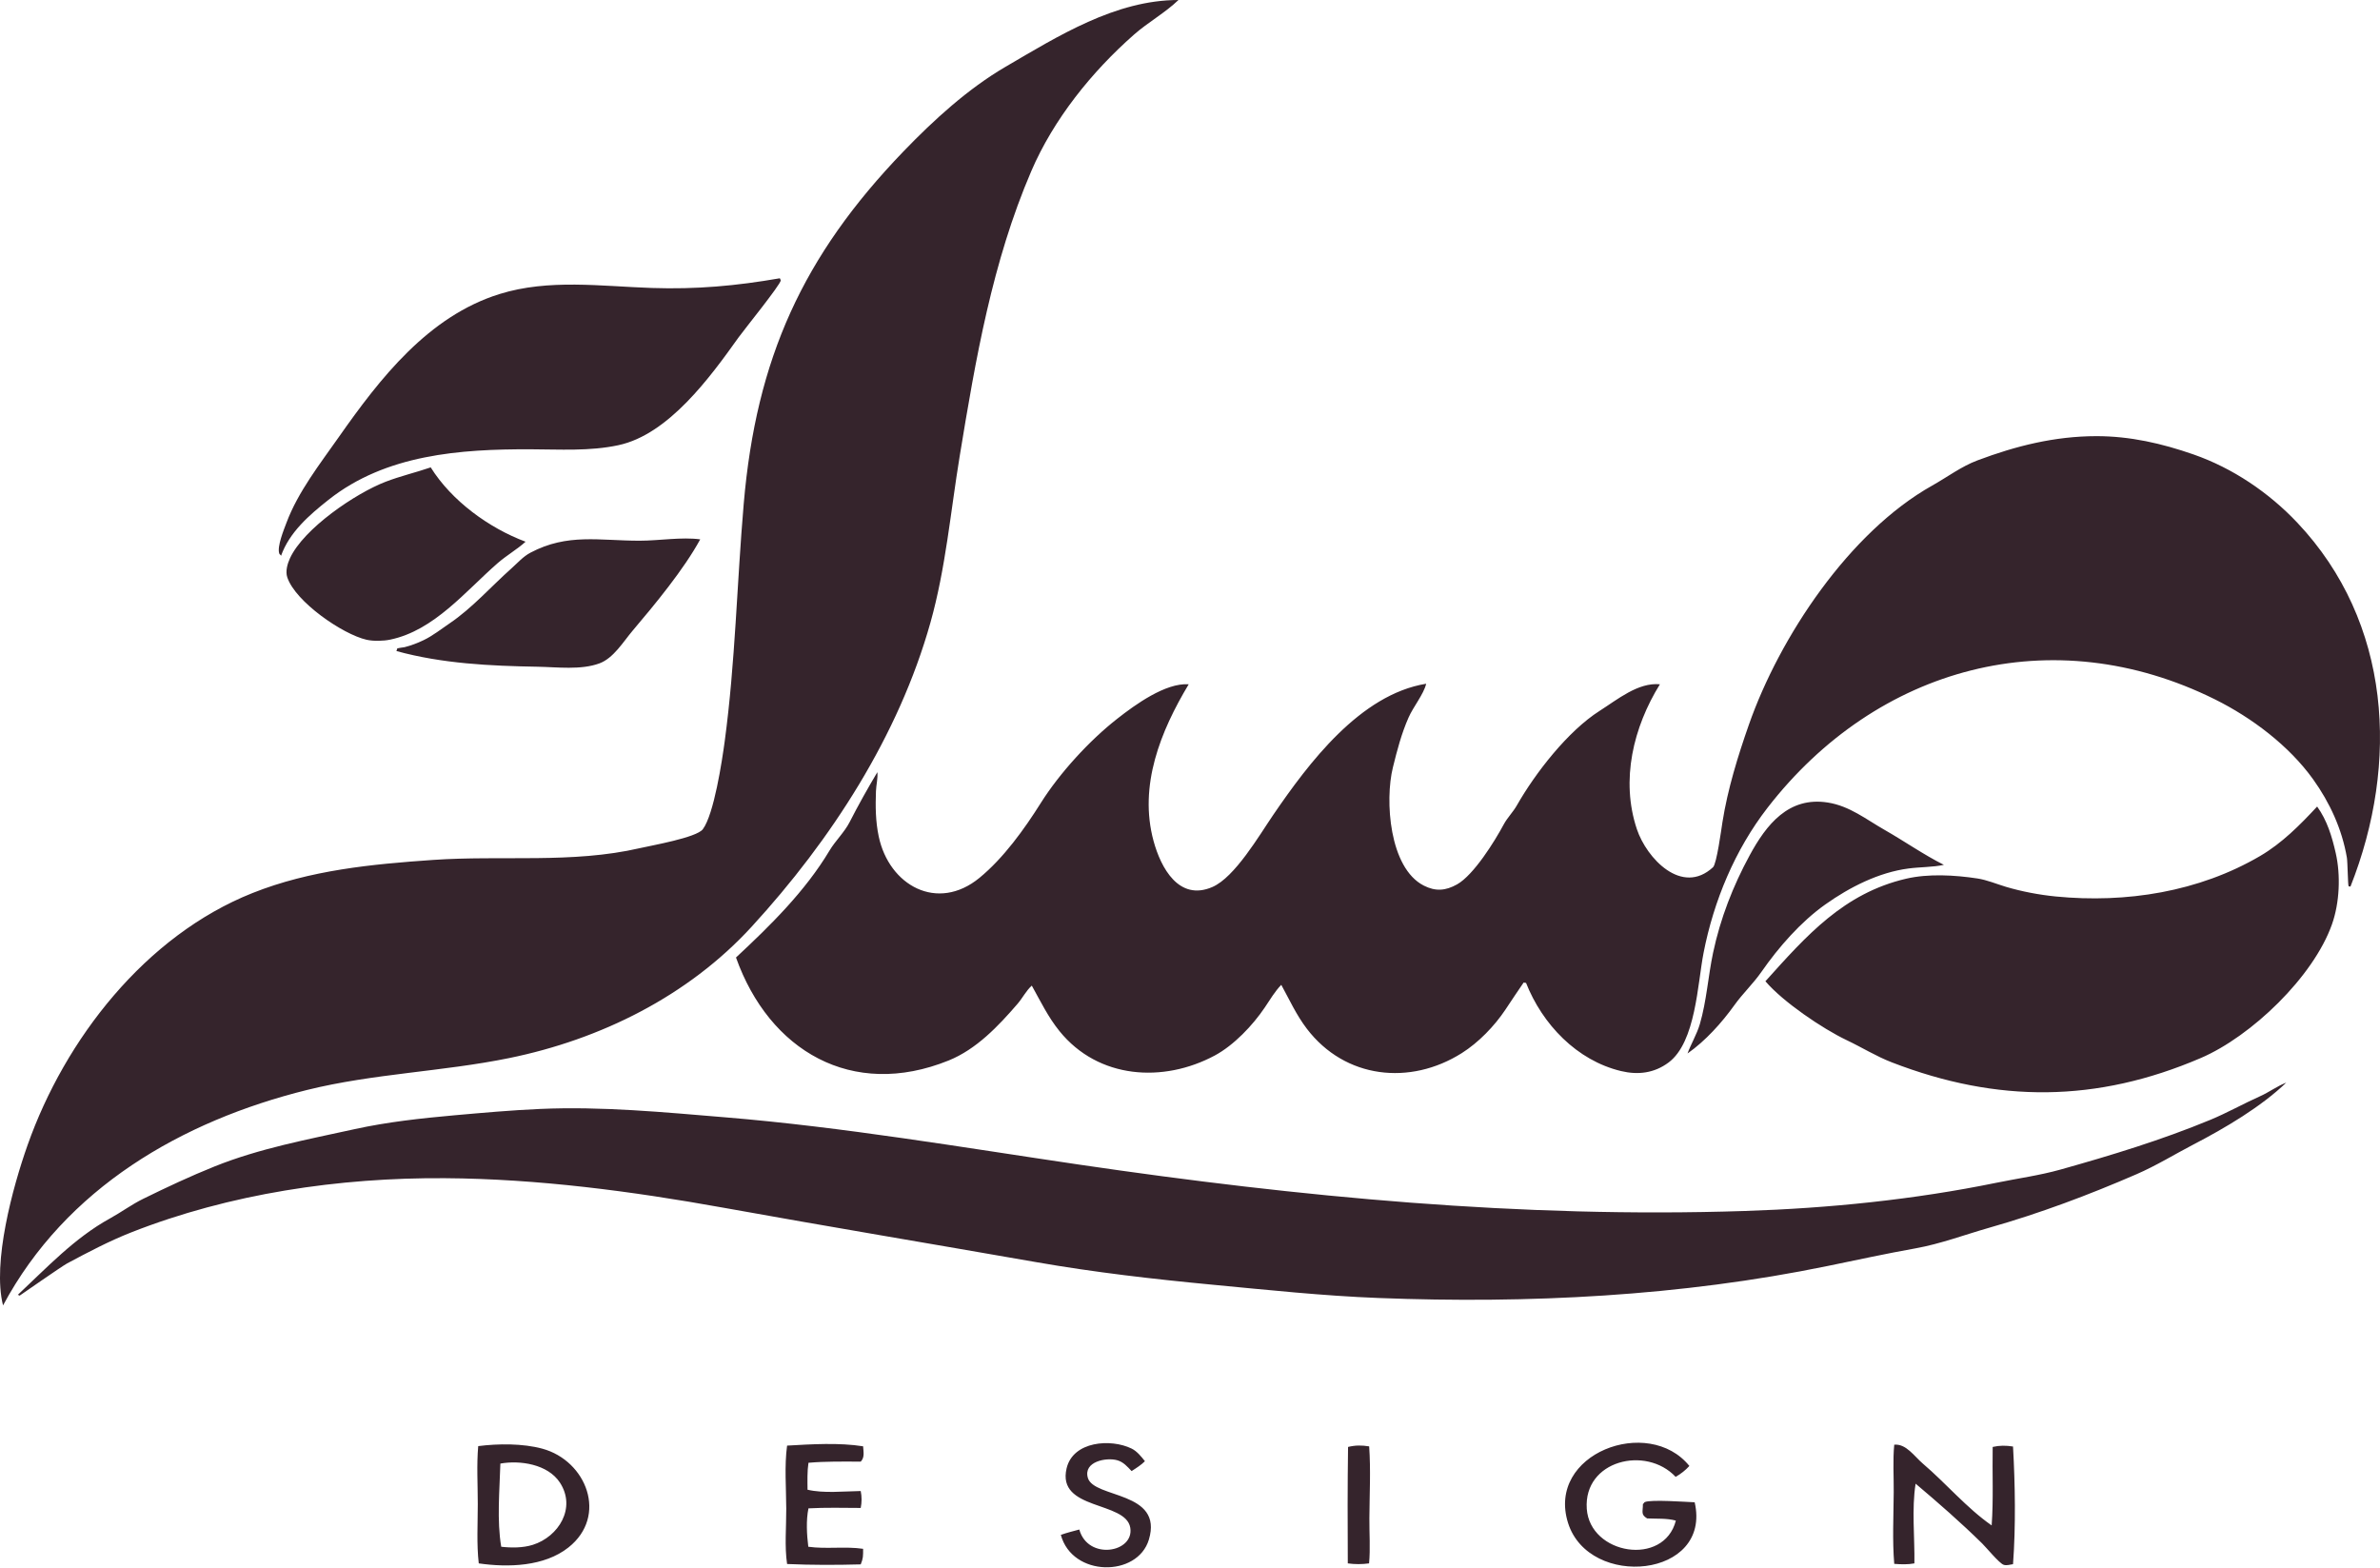
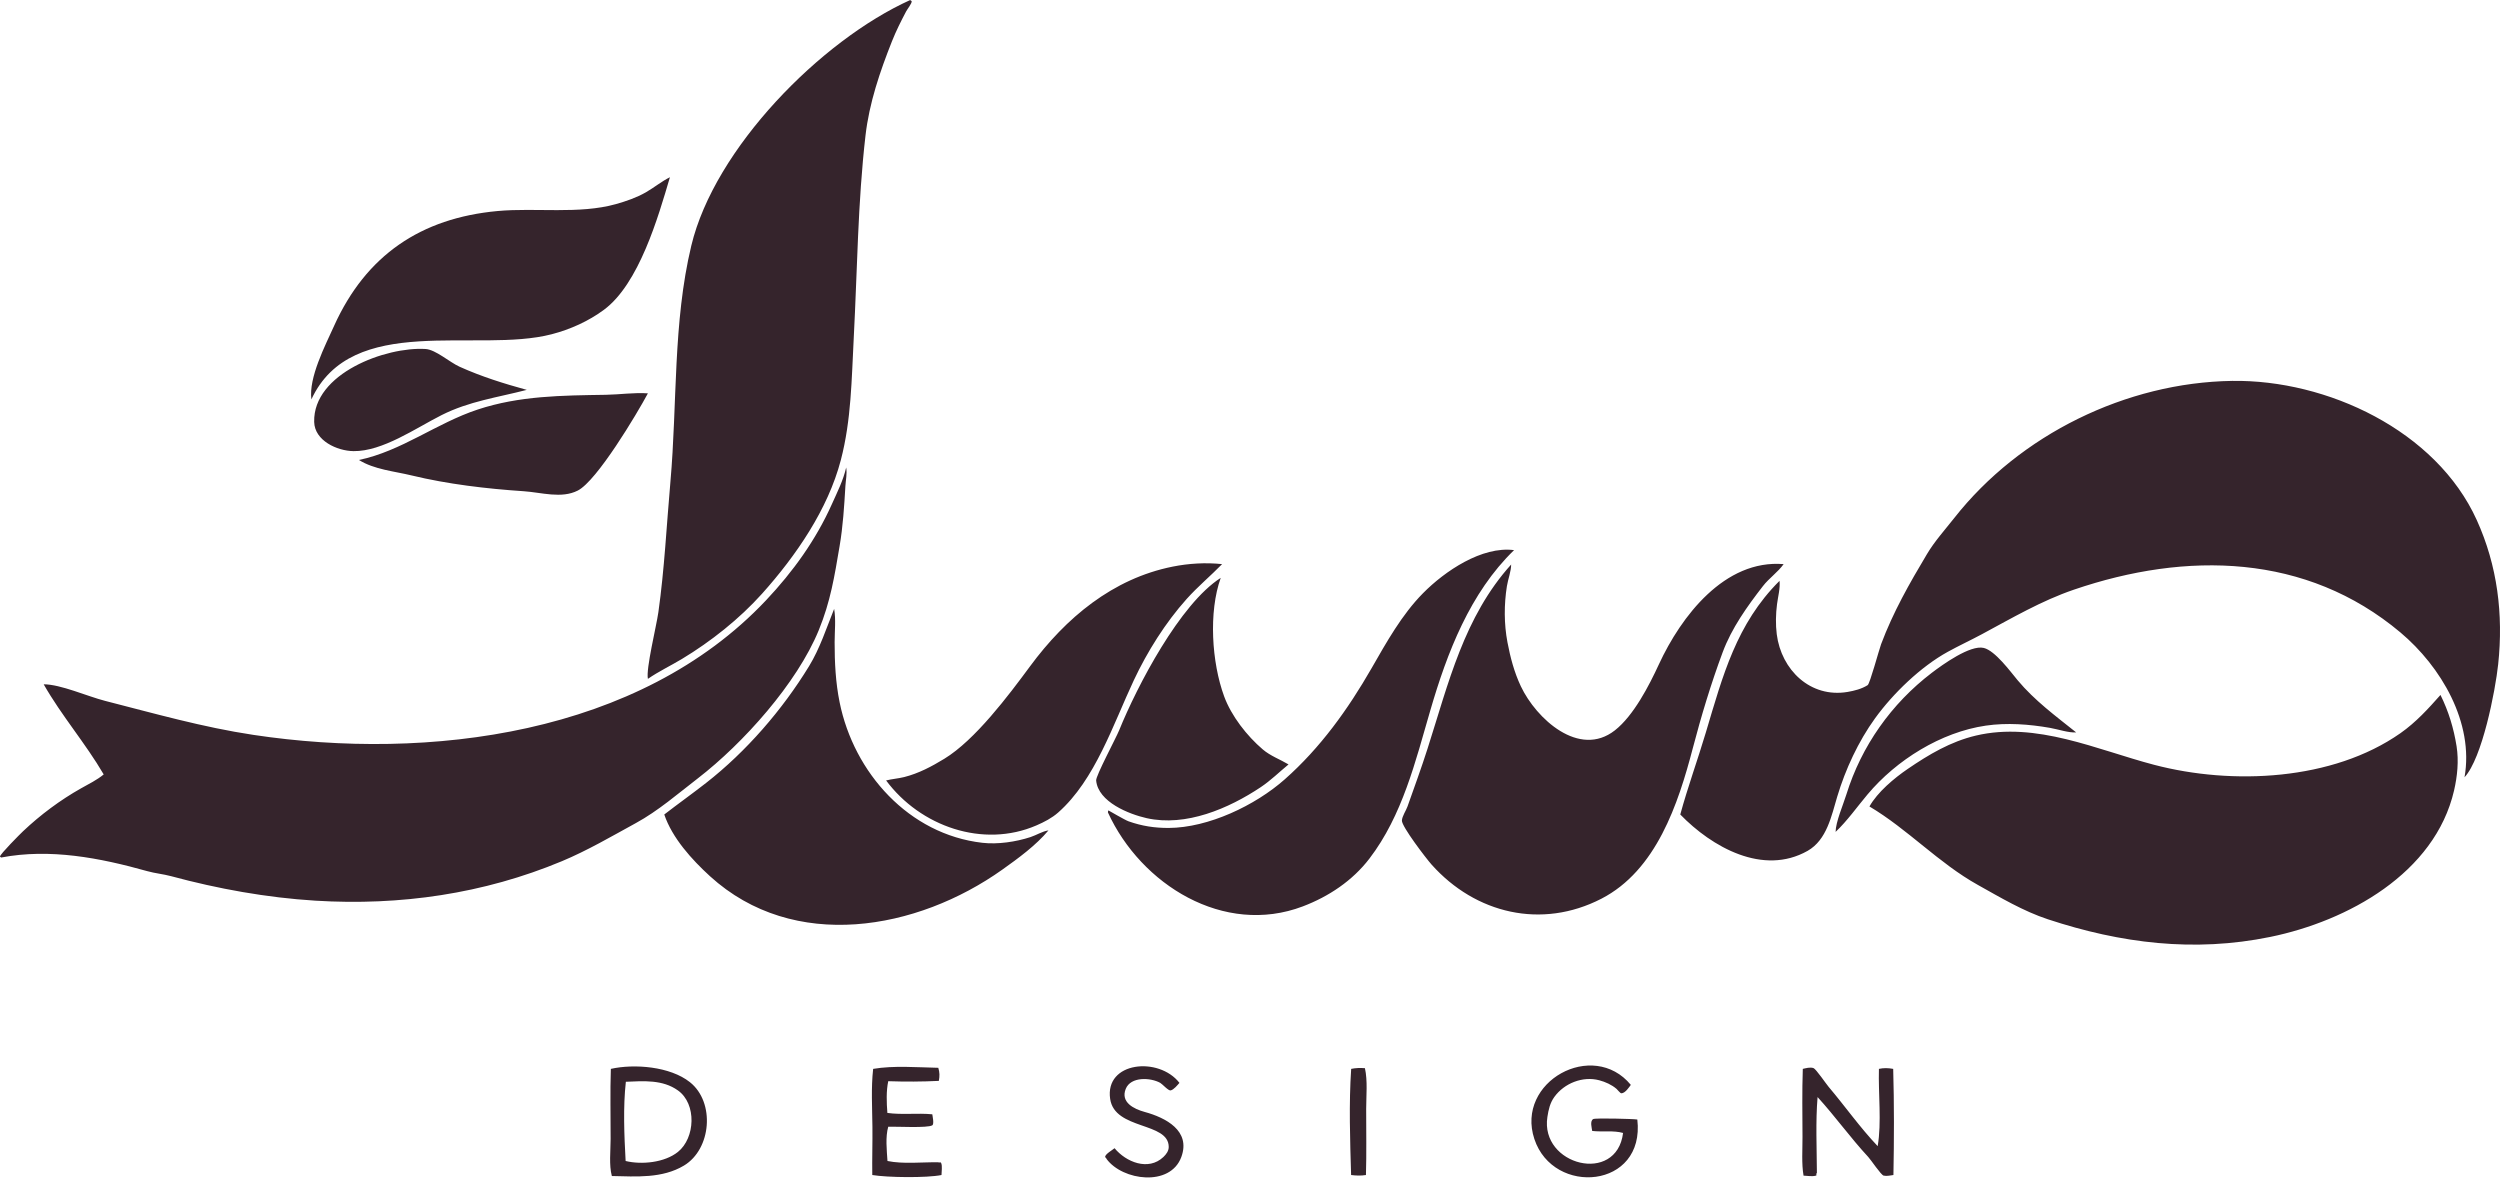
- <svg xmlns="http://www.w3.org/2000/svg" version="1.1" width="100mm" height="65.851mm" viewBox="0 0 100 65.851">
+ <svg xmlns="http://www.w3.org/2000/svg" version="1.1" width="100mm" height="47.098mm" viewBox="0 0 100 47.098">
  <g id="wordmark">
-     <path id="misk06-engrave" fill="#35242C" fill-rule="nonzero" stroke="none" d="M98.757,37.255 C98.749,37.23 98.695,37.257 98.681,37.235 C98.649,37.188 98.64,36.222 98.609,36.037 C98.406,34.842 97.893,33.723 97.19,32.743 C96.173,31.326 94.609,30.151 93.067,29.385 C86.237,25.994 78.865,28.002 74.264,33.941 C72.898,35.705 72.005,37.85 71.579,40.031 C71.325,41.324 71.254,43.79 70.106,44.643 C69.511,45.086 68.83,45.174 68.11,45.001 C66.256,44.556 64.807,43.041 64.117,41.291 C64.09,41.311 64.049,41.275 64.017,41.284 C64.005,41.288 63.322,42.317 63.249,42.426 C62.789,43.114 62.123,43.803 61.421,44.246 C59.249,45.618 56.517,45.328 54.911,43.225 C54.466,42.642 54.181,42.008 53.835,41.378 C53.571,41.648 53.358,42.008 53.144,42.327 C52.638,43.079 51.844,43.917 51.04,44.348 C48.878,45.506 46.15,45.34 44.518,43.325 C44.038,42.732 43.719,42.069 43.353,41.411 C43.115,41.624 42.965,41.931 42.754,42.176 C41.949,43.11 41.026,44.085 39.859,44.557 C35.798,46.198 32.318,44.145 30.924,40.23 C32.365,38.889 33.836,37.441 34.853,35.738 C35.101,35.323 35.478,34.972 35.699,34.54 C36.059,33.835 36.461,33.118 36.864,32.443 C36.89,32.707 36.815,32.97 36.805,33.242 C36.781,33.883 36.788,34.513 36.92,35.139 C37.354,37.205 39.386,38.337 41.157,36.881 C42.168,36.049 43.037,34.841 43.729,33.741 C44.525,32.477 45.771,31.115 46.947,30.195 C47.697,29.607 48.974,28.681 49.946,28.75 C48.767,30.713 47.834,33.007 48.47,35.339 C48.775,36.458 49.531,37.878 50.94,37.268 C51.887,36.857 52.913,35.092 53.495,34.241 C54.984,32.063 57.147,29.178 59.924,28.727 C59.817,29.173 59.385,29.688 59.183,30.148 C58.883,30.827 58.703,31.523 58.525,32.244 C58.183,33.621 58.368,36.468 59.824,37.209 C60.319,37.461 60.741,37.427 61.222,37.157 C61.925,36.76 62.803,35.346 63.181,34.64 C63.333,34.356 63.573,34.121 63.732,33.841 C64.507,32.48 65.878,30.714 67.211,29.867 C67.958,29.393 68.829,28.662 69.744,28.75 C68.63,30.548 68.084,32.772 68.777,34.84 C69.186,36.061 70.667,37.646 71.976,36.437 C72.13,36.294 72.325,34.84 72.372,34.54 C72.592,33.152 73.02,31.769 73.483,30.447 C74.772,26.767 77.701,22.355 81.187,20.4 C81.816,20.047 82.41,19.597 83.084,19.344 C84.697,18.737 86.328,18.328 88.075,18.325 C89.497,18.323 90.841,18.632 92.168,19.095 C93.809,19.667 95.331,20.695 96.527,21.962 C100.477,26.148 100.816,32.053 98.757,37.255 Z     M49.515,0 C48.966,0.532 48.236,0.936 47.645,1.456 C45.867,3.021 44.268,5.011 43.332,7.188 C41.691,11.008 40.995,15.072 40.323,19.167 C39.94,21.501 39.735,23.877 39.095,26.155 C37.759,30.909 34.928,35.288 31.586,38.932 C28.905,41.857 25.226,43.673 21.391,44.456 C18.589,45.028 15.684,45.106 12.906,45.794 C7.639,47.098 2.767,49.916 0.128,54.847 C-0.329,53.042 0.536,49.873 1.157,48.116 C2.73,43.659 6.113,39.31 10.61,37.521 C13.034,36.557 15.603,36.31 18.197,36.13 C21.072,35.93 24.048,36.291 26.881,35.636 C27.362,35.525 29.268,35.193 29.531,34.84 C30.001,34.206 30.338,31.973 30.45,31.146 C30.896,27.835 30.963,24.491 31.249,21.163 C31.773,15.069 33.731,10.753 37.962,6.36 C39.229,5.045 40.674,3.725 42.255,2.803 C44.458,1.518 46.865,0 49.515,0 Z     M96.061,45.487 C95.002,46.502 93.503,47.39 92.168,48.083 C91.369,48.499 90.6,48.975 89.772,49.334 C87.756,50.21 85.699,50.981 83.583,51.583 C82.56,51.875 81.536,52.261 80.488,52.449 C79.258,52.669 78.022,52.937 76.795,53.19 C70.626,54.46 64.221,54.78 57.928,54.536 C55.592,54.446 53.264,54.197 50.94,53.977 C48.477,53.743 45.987,53.458 43.553,53.032 C39.16,52.264 34.76,51.529 30.375,50.739 C26.543,50.049 22.6,49.528 18.696,49.502 C14.244,49.472 9.652,50.151 5.519,51.777 C4.589,52.143 3.705,52.609 2.823,53.081 C2.599,53.201 0.83,54.435 0.827,54.435 C0.798,54.435 0.773,54.397 0.745,54.406 C1.968,53.261 3.133,52.011 4.62,51.193 C5.091,50.934 5.536,50.604 6.018,50.368 C7.008,49.882 7.991,49.42 9.012,49.01 C10.911,48.247 12.911,47.879 14.902,47.441 C16.278,47.139 17.689,46.985 19.095,46.859 C20.293,46.753 21.485,46.646 22.689,46.593 C25.285,46.478 27.894,46.731 30.475,46.945 C35.461,47.357 40.407,48.205 45.349,48.932 C54.59,50.291 63.944,51.187 73.301,50.88 C76.842,50.765 80.416,50.404 83.883,49.694 C84.777,49.511 85.699,49.386 86.578,49.139 C88.709,48.541 90.818,47.9 92.867,47.052 C93.581,46.756 94.261,46.372 94.963,46.058 C95.341,45.889 95.682,45.631 96.061,45.487 Z     M74.177,41.228 C75.906,39.305 77.47,37.531 80.089,36.919 C81.027,36.7 82.136,36.765 83.084,36.909 C83.489,36.971 83.891,37.143 84.282,37.26 C84.947,37.458 85.685,37.598 86.378,37.666 C89.335,37.955 92.39,37.472 94.963,35.965 C95.886,35.424 96.638,34.663 97.359,33.887 C97.782,34.478 97.979,35.14 98.139,35.838 C98.352,36.771 98.303,37.926 97.983,38.833 C97.205,41.037 94.601,43.539 92.468,44.454 C88.101,46.328 83.929,46.352 79.49,44.636 C78.827,44.38 78.233,44.007 77.593,43.703 C76.571,43.218 74.906,42.086 74.177,41.228 Z     M32.771,11.691 C32.765,11.722 32.805,11.748 32.805,11.78 C32.805,11.95 31.249,13.873 31.033,14.175 C29.837,15.85 28.093,18.253 25.983,18.705 C24.774,18.964 23.519,18.881 22.289,18.877 C19.33,18.867 16.209,19.094 13.804,20.999 C12.997,21.637 12.16,22.362 11.808,23.353 C11.8,23.314 11.748,23.297 11.735,23.26 C11.631,22.968 11.931,22.246 12.037,21.962 C12.523,20.664 13.442,19.494 14.232,18.368 C15.97,15.891 17.997,13.285 20.992,12.353 C23.055,11.711 25.264,12.028 27.381,12.099 C29.264,12.162 30.926,12.012 32.771,11.691 Z     M18.097,19.637 C18.976,21.045 20.549,22.188 22.083,22.76 C21.746,23.069 21.284,23.335 20.912,23.659 C19.555,24.842 18.246,26.485 16.4,26.873 C16.106,26.935 15.695,26.945 15.401,26.879 C14.39,26.648 12.414,25.283 12.071,24.258 C11.987,24.007 12.075,23.691 12.182,23.459 C12.761,22.2 14.949,20.723 16.2,20.242 C16.825,20.001 17.467,19.854 18.097,19.637 Z     M29.421,22.661 C28.742,23.912 27.514,25.399 26.582,26.497 C26.191,26.958 25.781,27.653 25.184,27.873 C24.404,28.16 23.409,28.027 22.589,28.013 C20.589,27.979 18.579,27.883 16.652,27.353 C16.679,27.33 16.671,27.285 16.686,27.253 C16.698,27.227 16.963,27.2 16.999,27.191 C17.27,27.123 17.544,27.019 17.797,26.897 C18.185,26.712 18.539,26.428 18.895,26.188 C19.84,25.549 20.639,24.637 21.491,23.88 C21.75,23.649 21.977,23.385 22.289,23.22 C23.851,22.395 25.181,22.72 26.881,22.718 C27.704,22.717 28.634,22.555 29.421,22.661 Z     M81.676,36.337 C81.213,36.438 80.681,36.425 80.189,36.49 C78.935,36.654 77.719,37.274 76.695,38 C75.66,38.734 74.733,39.794 74.013,40.829 C73.672,41.32 73.225,41.741 72.877,42.227 C72.342,42.973 71.659,43.733 70.905,44.262 C71.036,43.89 71.297,43.456 71.423,43.025 C71.707,42.052 71.769,41.02 71.978,40.031 C72.285,38.585 72.814,37.228 73.515,35.938 C74.216,34.646 75.149,33.46 76.795,33.718 C77.714,33.862 78.409,34.427 79.191,34.872 C80.024,35.347 80.82,35.907 81.676,36.337 Z     M20.116,65.686 C20.022,64.866 20.075,64.017 20.075,63.19 C20.075,62.386 20.023,61.55 20.093,60.759 C20.929,60.652 21.963,60.642 22.789,60.867 C24.642,61.373 25.553,63.693 23.887,65.015 C22.866,65.825 21.345,65.863 20.116,65.686 Z     M83.683,64.091 C83.763,62.999 83.706,61.891 83.726,60.794 C84.014,60.727 84.283,60.729 84.581,60.776 C84.67,62.382 84.699,64.121 84.581,65.72 C84.459,65.733 84.312,65.791 84.182,65.743 C83.997,65.675 83.461,65.023 83.284,64.849 C82.399,63.978 81.431,63.133 80.488,62.337 C80.319,63.398 80.454,64.594 80.437,65.686 C80.168,65.737 79.881,65.73 79.59,65.706 C79.508,64.724 79.561,63.688 79.568,62.691 C79.573,62.03 79.527,61.352 79.59,60.699 C80.09,60.652 80.43,61.185 80.791,61.493 C81.766,62.324 82.636,63.362 83.683,64.091 Z     M70.982,61.593 C70.814,61.776 70.633,61.92 70.406,62.051 C69.155,60.722 66.534,61.361 66.671,63.39 C66.801,65.322 69.914,65.833 70.414,63.889 C70.045,63.784 69.605,63.816 69.208,63.797 C68.934,63.631 69.03,63.532 69.03,63.19 C69.066,63.18 69.074,63.126 69.108,63.111 C69.367,62.995 70.838,63.105 71.205,63.119 C71.934,66.302 66.767,66.783 65.885,63.989 C64.963,61.069 69.264,59.463 70.982,61.593 Z     M36.265,60.767 C36.281,61.01 36.335,61.237 36.165,61.411 C35.435,61.409 34.695,61.395 33.969,61.459 C33.914,61.821 33.927,62.215 33.93,62.591 C34.604,62.75 35.451,62.657 36.165,62.646 C36.213,62.886 36.212,63.116 36.165,63.357 C35.433,63.354 34.699,63.334 33.969,63.374 C33.864,63.875 33.899,64.477 33.962,64.987 C34.718,65.093 35.517,64.963 36.265,65.074 C36.265,65.373 36.272,65.467 36.165,65.728 C35.137,65.756 34.098,65.758 33.071,65.712 C32.961,64.977 33.039,64.149 33.036,63.39 C33.033,62.521 32.955,61.586 33.071,60.738 C34.092,60.678 35.267,60.608 36.265,60.767 Z     M48.106,61.393 C47.951,61.549 47.758,61.672 47.546,61.808 C47.37,61.623 47.203,61.427 46.947,61.354 C46.49,61.222 45.51,61.405 45.708,62.092 C45.96,62.965 48.89,62.634 48.272,64.688 C47.795,66.274 45.053,66.266 44.573,64.488 C44.823,64.398 45.101,64.331 45.349,64.263 C45.712,65.572 47.663,65.235 47.491,64.189 C47.304,63.054 44.395,63.473 44.815,61.693 C45.086,60.546 46.677,60.437 47.546,60.862 C47.772,60.972 47.955,61.201 48.106,61.393 Z     M21.024,61.493 C20.991,62.623 20.873,63.881 21.06,64.987 C21.48,65.036 21.973,65.038 22.389,64.906 C23.47,64.564 24.223,63.357 23.526,62.292 C23.018,61.515 21.843,61.345 21.024,61.493 Z     M57.528,60.77 C57.598,61.759 57.543,62.789 57.537,63.789 C57.532,64.419 57.582,65.061 57.524,65.686 C57.219,65.727 56.934,65.728 56.63,65.686 C56.62,64.058 56.618,62.424 56.641,60.794 C56.946,60.719 57.211,60.719 57.528,60.77 Z" />
+     <path id="misk06-engrave" fill="#35242C" fill-rule="nonzero" stroke="none" d="M98.581,31.091 C98.967,28.903 97.64,26.662 96.017,25.298 C92.247,22.131 87.452,22.052 82.958,23.586 C81.656,24.03 80.479,24.723 79.273,25.37 C78.821,25.613 78.361,25.825 77.911,26.073 C76.827,26.67 75.724,27.735 75.001,28.734 C74.335,29.654 73.816,30.775 73.491,31.859 C73.261,32.623 73.076,33.597 72.303,34.035 C70.521,35.042 68.475,33.883 67.211,32.58 C67.51,31.484 67.908,30.391 68.235,29.295 C68.911,27.032 69.453,24.955 71.181,23.234 C71.214,23.523 71.122,23.854 71.081,24.168 C71.03,24.554 71.021,24.983 71.07,25.369 C71.251,26.798 72.418,27.93 73.905,27.677 C74.178,27.631 74.468,27.556 74.706,27.406 C74.797,27.349 75.162,25.986 75.243,25.77 C75.723,24.488 76.378,23.336 77.078,22.165 C77.386,21.648 77.797,21.195 78.168,20.723 C80.796,17.38 85.054,15.299 89.287,15.236 C93.07,15.18 97.445,17.215 99.071,20.803 C99.898,22.628 100.14,24.577 99.927,26.571 C99.812,27.643 99.29,30.323 98.581,31.091 Z     M0.038,34.302 C0.042,34.284 0,34.281 0,34.262 C0,34.169 0.802,33.363 0.92,33.252 C1.616,32.594 2.409,32.002 3.243,31.533 C3.546,31.362 3.88,31.2 4.148,30.977 C3.419,29.73 2.462,28.628 1.747,27.372 C2.427,27.372 3.486,27.851 4.204,28.035 C6.17,28.537 8.118,29.092 10.133,29.395 C17.143,30.45 25.566,29.394 30.642,24.011 C31.721,22.867 32.635,21.598 33.277,20.162 C33.493,19.679 33.728,19.221 33.847,18.7 C33.889,18.962 33.831,19.182 33.816,19.441 C33.769,20.241 33.719,21.053 33.584,21.844 C33.379,23.055 33.221,24.058 32.75,25.209 C31.88,27.332 29.729,29.733 27.919,31.13 C27.118,31.747 26.326,32.437 25.435,32.923 C24.461,33.456 23.496,34.022 22.471,34.45 C19.347,35.753 16.005,36.236 12.616,36.027 C10.672,35.907 8.72,35.554 6.848,35.048 C6.533,34.963 6.202,34.934 5.887,34.845 C3.995,34.314 1.998,33.927 0.038,34.302 Z     M97.619,27.798 C97.944,28.456 98.149,29.13 98.264,29.856 C98.355,30.437 98.294,31.05 98.163,31.618 C97.395,34.935 93.904,36.842 90.809,37.477 C87.759,38.102 84.831,37.733 81.917,36.772 C80.932,36.447 80.012,35.898 79.113,35.396 C77.549,34.525 76.31,33.168 74.778,32.259 C75.1,31.686 75.763,31.13 76.308,30.758 C77.158,30.178 78.022,29.664 79.032,29.424 C81.45,28.85 83.883,29.994 86.163,30.592 C89.29,31.413 93.303,31.23 96.017,29.328 C96.644,28.888 97.134,28.344 97.619,27.798 Z     M36.411,0 C36.411,0.026 36.465,0.027 36.468,0.053 C36.475,0.138 36.289,0.374 36.247,0.453 C36.039,0.848 35.842,1.24 35.677,1.655 C35.197,2.866 34.77,4.115 34.62,5.421 C34.31,8.108 34.292,10.814 34.15,13.512 C34.063,15.169 34.054,16.789 33.634,18.399 C33.118,20.377 31.835,22.238 30.482,23.748 C29.578,24.756 28.433,25.662 27.278,26.358 C26.828,26.629 26.346,26.857 25.916,27.154 C25.832,26.757 26.255,25.053 26.335,24.488 C26.578,22.763 26.663,21.015 26.816,19.281 C27.095,16.13 26.913,12.916 27.652,9.827 C28.582,5.942 32.823,1.623 36.411,0 Z     M71.346,22.565 C71.115,22.888 70.761,23.128 70.515,23.447 C69.884,24.261 69.27,25.118 68.907,26.09 C68.442,27.339 68.048,28.645 67.71,29.936 C67.129,32.153 66.253,34.819 64.051,35.951 C61.669,37.175 59.023,36.554 57.263,34.583 C57.056,34.351 56.061,33.056 56.076,32.82 C56.087,32.644 56.241,32.426 56.3,32.259 C56.574,31.487 56.856,30.716 57.105,29.936 C57.94,27.326 58.559,24.674 60.446,22.581 C60.446,22.855 60.322,23.161 60.276,23.447 C60.159,24.177 60.16,24.963 60.298,25.69 C60.414,26.3 60.568,26.888 60.834,27.452 C61.446,28.746 63.166,30.333 64.594,29.215 C65.347,28.625 65.962,27.426 66.357,26.571 C67.244,24.654 68.983,22.37 71.346,22.565 Z     M41.939,33.216 C41.436,33.817 40.732,34.331 40.096,34.783 C36.688,37.208 31.754,38.105 28.399,35.048 C27.674,34.386 26.888,33.52 26.571,32.58 C27.121,32.154 27.69,31.75 28.239,31.321 C29.852,30.061 31.296,28.391 32.36,26.651 C32.798,25.936 33.055,25.127 33.366,24.356 C33.439,24.782 33.386,25.251 33.385,25.69 C33.384,26.497 33.424,27.301 33.585,28.093 C34.157,30.917 36.356,33.375 39.295,33.712 C39.908,33.783 40.635,33.674 41.218,33.484 C41.468,33.402 41.696,33.25 41.939,33.216 Z     M60.563,22.005 C58.801,23.712 57.883,26.11 57.213,28.414 C56.617,30.46 56.096,32.619 54.778,34.342 C54.098,35.232 53.143,35.864 52.114,36.255 C48.955,37.455 45.638,35.382 44.318,32.5 C44.326,32.473 44.314,32.419 44.342,32.419 C44.348,32.419 44.993,32.8 45.143,32.853 C45.673,33.041 46.182,33.12 46.746,33.118 C48.334,33.111 50.21,32.219 51.392,31.172 C52.817,29.911 53.921,28.37 54.862,26.731 C55.46,25.69 56.069,24.591 56.92,23.729 C57.792,22.845 59.278,21.838 60.563,22.005 Z     M26.797,7.089 C26.327,8.684 25.561,11.356 24.153,12.395 C23.535,12.85 22.814,13.175 22.07,13.369 C19.079,14.148 14.073,12.486 12.456,15.975 C12.342,15.106 13.005,13.83 13.365,13.032 C14.642,10.207 16.837,8.723 19.907,8.441 C21.429,8.302 23.168,8.576 24.634,8.165 C25.046,8.049 25.461,7.906 25.836,7.692 C26.161,7.505 26.475,7.247 26.797,7.089 Z     M48.884,22.565 C48.425,23.035 47.911,23.463 47.467,23.958 C46.616,24.908 45.892,26.064 45.352,27.212 C44.53,28.962 43.807,31.194 42.328,32.5 C42.074,32.724 41.767,32.882 41.458,33.016 C39.324,33.94 36.812,33.057 35.444,31.218 C35.673,31.159 35.931,31.142 36.17,31.082 C36.75,30.935 37.266,30.66 37.773,30.351 C39.004,29.602 40.344,27.815 41.203,26.651 C42.633,24.712 44.511,23.144 46.906,22.665 C47.546,22.536 48.235,22.495 48.884,22.565 Z     M51.541,30.577 C51.174,30.878 50.827,31.222 50.431,31.486 C49.151,32.34 47.436,33.079 45.864,32.726 C45.169,32.569 43.925,32.083 43.846,31.218 C43.83,31.037 44.638,29.526 44.765,29.215 C45.488,27.432 47.198,24.158 48.829,23.115 C48.339,24.484 48.467,26.493 48.965,27.853 C49.253,28.639 49.877,29.437 50.511,29.977 C50.817,30.238 51.207,30.377 51.541,30.577 Z     M25.916,15.734 C25.479,16.549 23.882,19.229 23.112,19.622 C22.459,19.956 21.652,19.696 20.948,19.649 C19.459,19.55 17.91,19.367 16.462,19.017 C15.774,18.85 14.968,18.782 14.357,18.399 C16.066,18.042 17.455,16.927 19.106,16.382 C20.78,15.828 22.483,15.82 24.233,15.792 C24.793,15.783 25.364,15.695 25.916,15.734 Z     M83.045,29.295 C82.758,29.32 82.326,29.172 81.997,29.114 C81.161,28.968 80.276,28.902 79.433,29.025 C77.641,29.285 75.857,30.399 74.7,31.779 C74.282,32.276 73.894,32.83 73.424,33.276 C73.428,32.88 73.724,32.199 73.855,31.779 C74.455,29.845 75.656,28.144 77.27,26.914 C77.694,26.591 78.812,25.783 79.353,25.918 C79.807,26.031 80.407,26.852 80.707,27.212 C81.381,28.019 82.231,28.645 83.045,29.295 Z     M17.023,13.96 C17.428,13.985 17.986,14.491 18.385,14.67 C19.262,15.065 20.145,15.34 21.071,15.595 C19.901,15.899 18.77,16.047 17.664,16.604 C16.634,17.123 15.302,18.061 14.139,18.045 C13.486,18.037 12.585,17.627 12.567,16.877 C12.521,14.936 15.44,13.861 17.023,13.96 Z     M24.474,47.041 C24.356,46.602 24.424,46.038 24.425,45.559 C24.428,44.625 24.402,43.688 24.434,42.755 C25.371,42.544 26.806,42.657 27.598,43.288 C28.608,44.091 28.458,45.963 27.358,46.623 C26.489,47.144 25.453,47.062 24.474,47.041 Z     M25.034,43.271 C24.921,44.279 24.969,45.415 25.025,46.44 C25.666,46.596 26.582,46.506 27.117,46.077 C27.809,45.522 27.875,44.156 27.117,43.617 C26.504,43.179 25.749,43.24 25.034,43.271 Z     M75.107,45.846 C75.27,44.9 75.128,43.741 75.157,42.755 C75.352,42.713 75.531,42.719 75.728,42.755 C75.768,44.168 75.764,45.588 75.737,47.001 C75.616,47.015 75.478,47.054 75.347,47.025 C75.239,47.001 74.84,46.396 74.731,46.28 C74.021,45.515 73.403,44.649 72.703,43.883 C72.621,44.879 72.671,45.915 72.676,46.921 C72.605,46.98 72.712,47.005 72.623,47.029 C72.481,47.067 72.288,47.03 72.142,47.026 C72.058,46.544 72.102,45.983 72.1,45.478 C72.097,44.571 72.08,43.661 72.112,42.755 C72.23,42.73 72.406,42.675 72.543,42.725 C72.639,42.761 73.047,43.358 73.147,43.476 C73.808,44.257 74.401,45.102 75.107,45.846 Z     M65.233,43.395 C65.168,43.482 65.008,43.732 64.852,43.732 C64.811,43.732 64.694,43.583 64.662,43.556 C64.469,43.389 64.215,43.276 63.971,43.211 C63.31,43.035 62.571,43.329 62.175,43.876 C61.999,44.119 61.941,44.387 61.896,44.677 C61.595,46.616 64.667,47.394 64.923,45.318 C64.535,45.209 64.095,45.286 63.688,45.238 C63.674,45.122 63.586,44.842 63.73,44.762 C63.813,44.716 65.343,44.753 65.493,44.781 C65.814,47.552 62.132,47.857 61.374,45.559 C60.616,43.263 63.72,41.563 65.233,43.395 Z     M37.532,42.712 C37.588,42.902 37.589,43.033 37.554,43.235 C36.89,43.269 36.199,43.271 35.53,43.248 C35.446,43.636 35.463,44.105 35.495,44.517 C36.074,44.6 36.702,44.514 37.292,44.572 C37.3,44.638 37.373,44.96 37.292,45.012 C37.112,45.129 35.837,45.058 35.53,45.068 C35.412,45.48 35.471,46.002 35.499,46.44 C36.129,46.569 36.875,46.483 37.532,46.49 C37.57,46.522 37.621,46.464 37.646,46.52 C37.701,46.646 37.66,46.865 37.66,47.001 C37.071,47.121 35.501,47.102 34.891,47.001 C34.881,46.36 34.904,45.719 34.897,45.078 C34.889,44.308 34.84,43.52 34.926,42.755 C35.749,42.615 36.688,42.695 37.532,42.712 Z     M47.178,43.315 C47.098,43.404 46.955,43.586 46.826,43.617 C46.736,43.638 46.497,43.364 46.41,43.315 C46.028,43.102 45.231,43.052 45.029,43.556 C44.814,44.093 45.356,44.36 45.784,44.477 C46.628,44.708 47.64,45.228 47.253,46.28 C46.811,47.483 44.902,47.228 44.262,46.358 C44.262,46.326 44.215,46.311 44.208,46.28 C44.187,46.176 44.508,45.993 44.583,45.928 C45.037,46.481 45.932,46.852 46.536,46.28 C46.646,46.175 46.749,46.04 46.749,45.879 C46.749,44.868 44.589,45.211 44.406,43.956 C44.187,42.462 46.354,42.253 47.178,43.315 Z     M54.597,42.727 C54.71,43.233 54.648,43.827 54.647,44.357 C54.646,45.237 54.664,46.121 54.638,47.001 C54.441,47.033 54.248,47.027 54.044,47.001 C54.003,45.601 53.953,44.151 54.047,42.755 C54.231,42.718 54.396,42.712 54.597,42.727 Z" />
  </g>
</svg>
